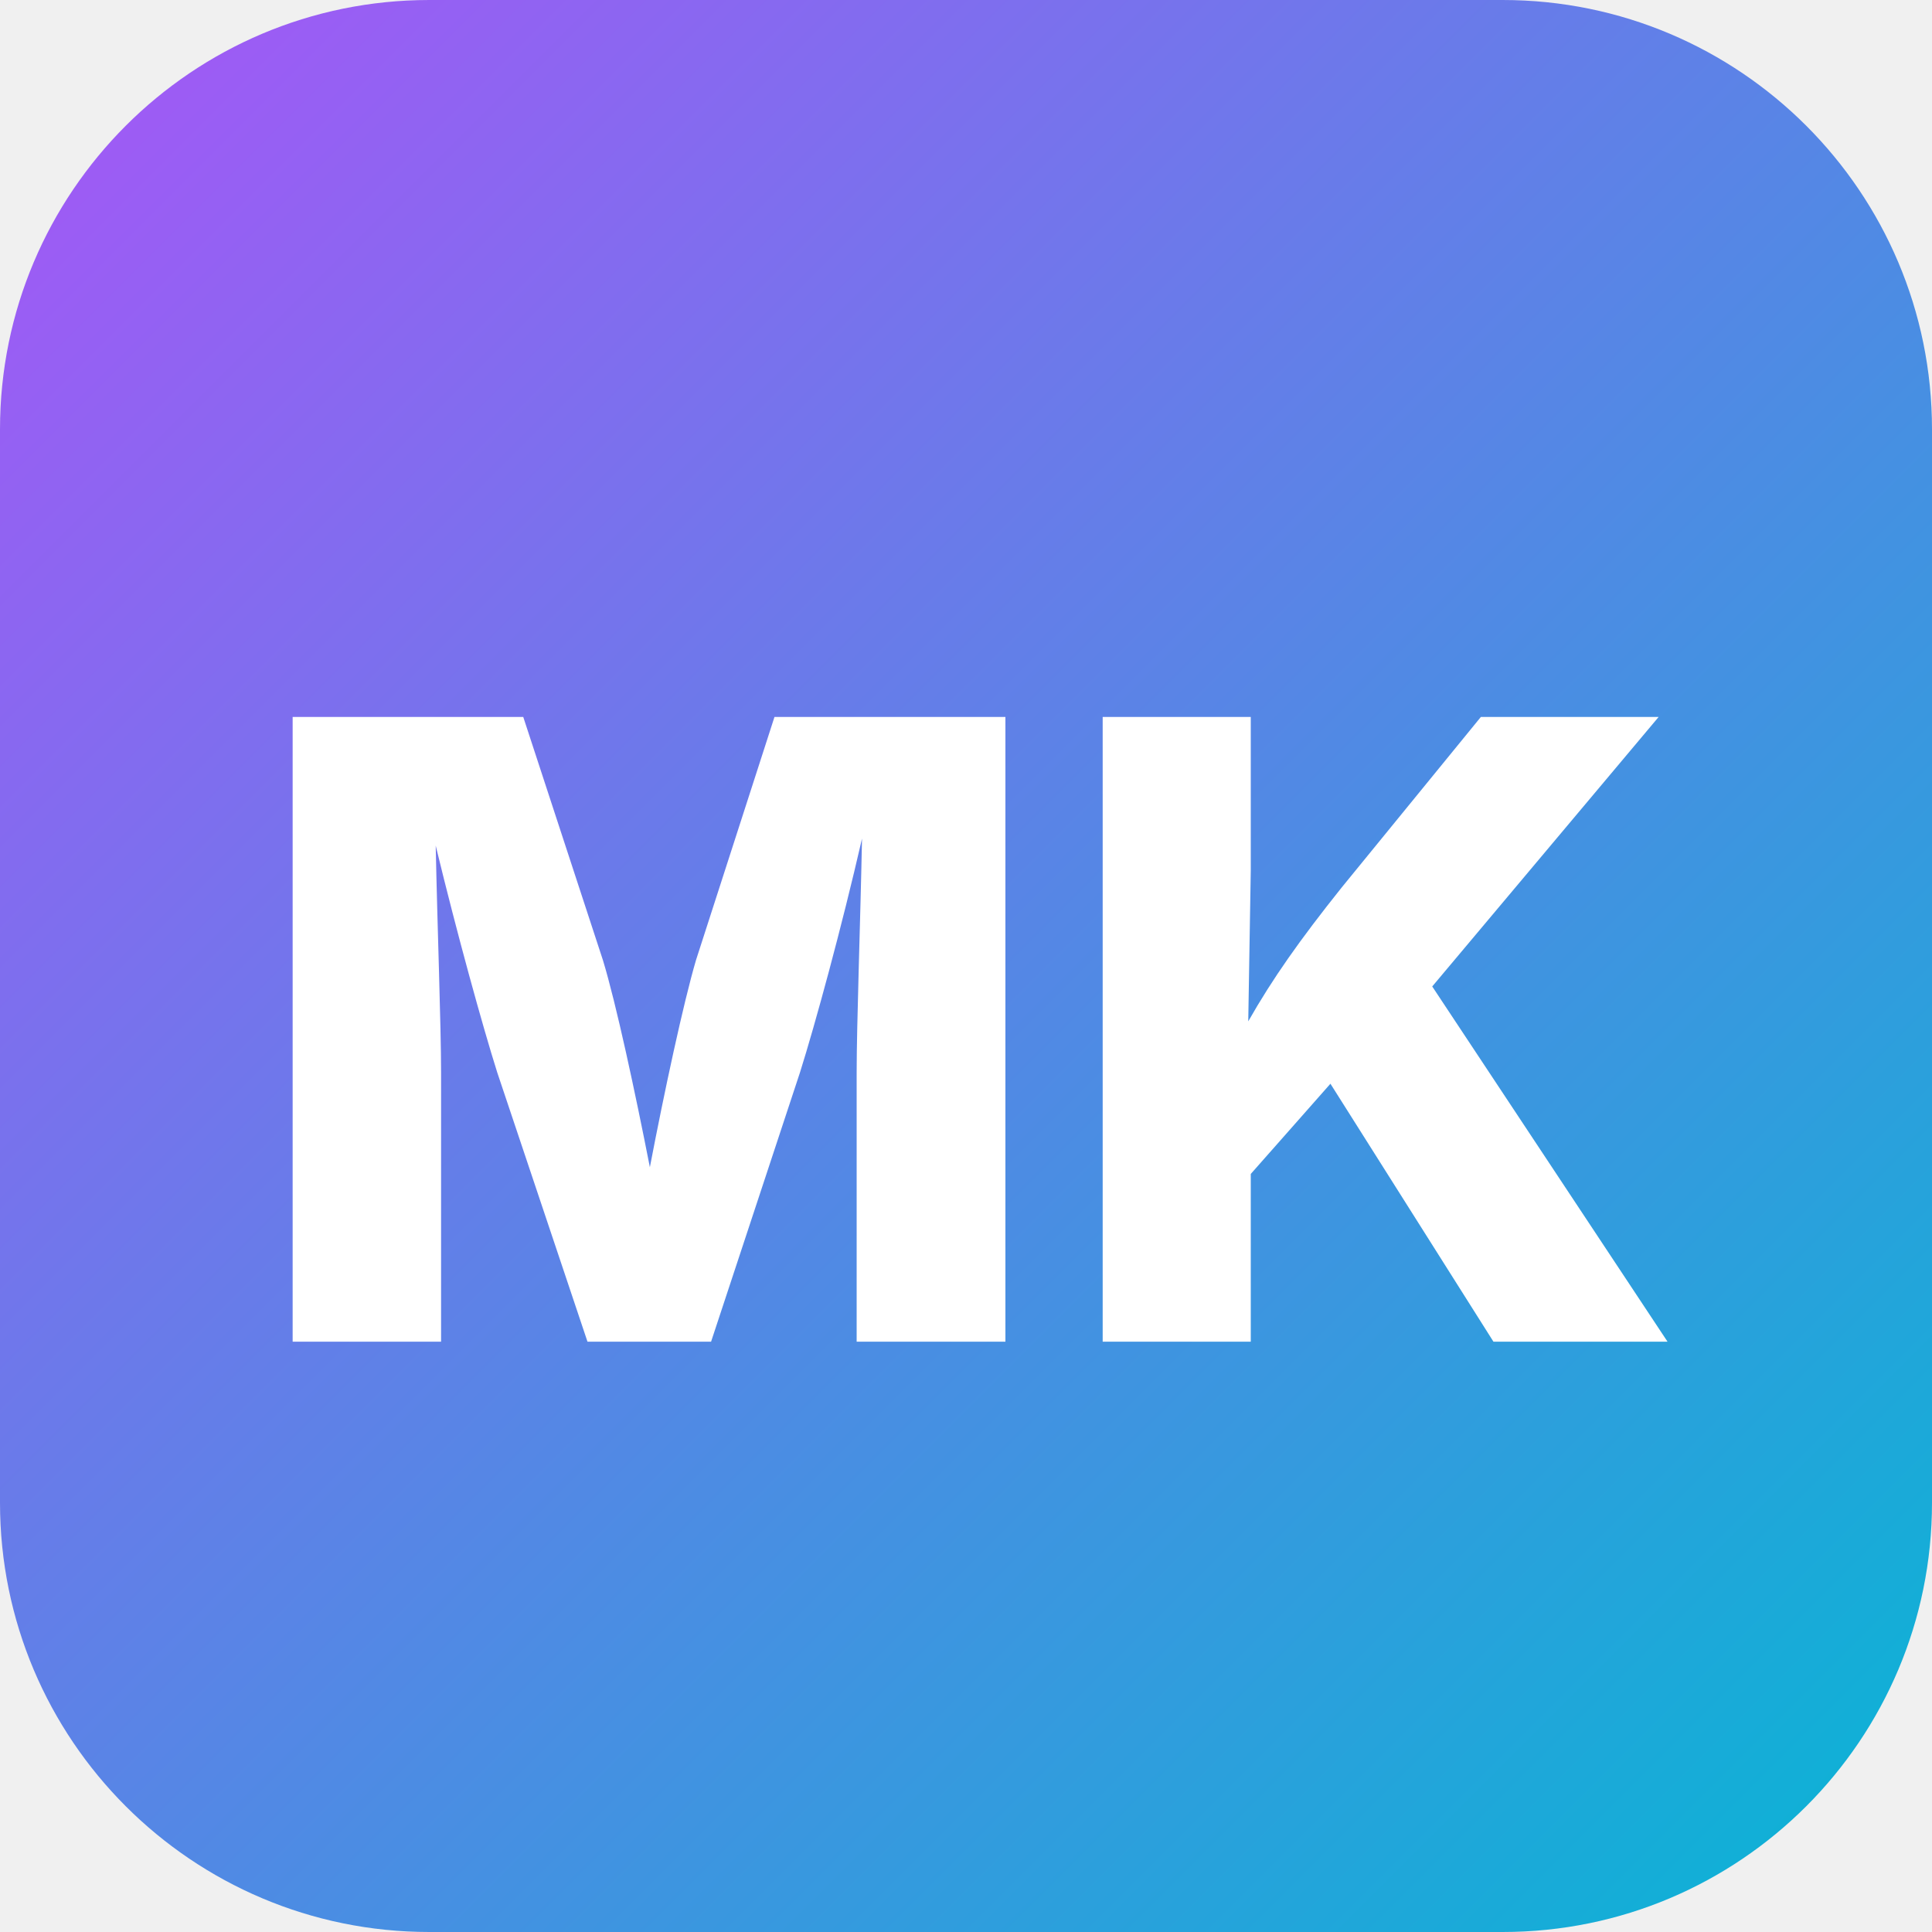
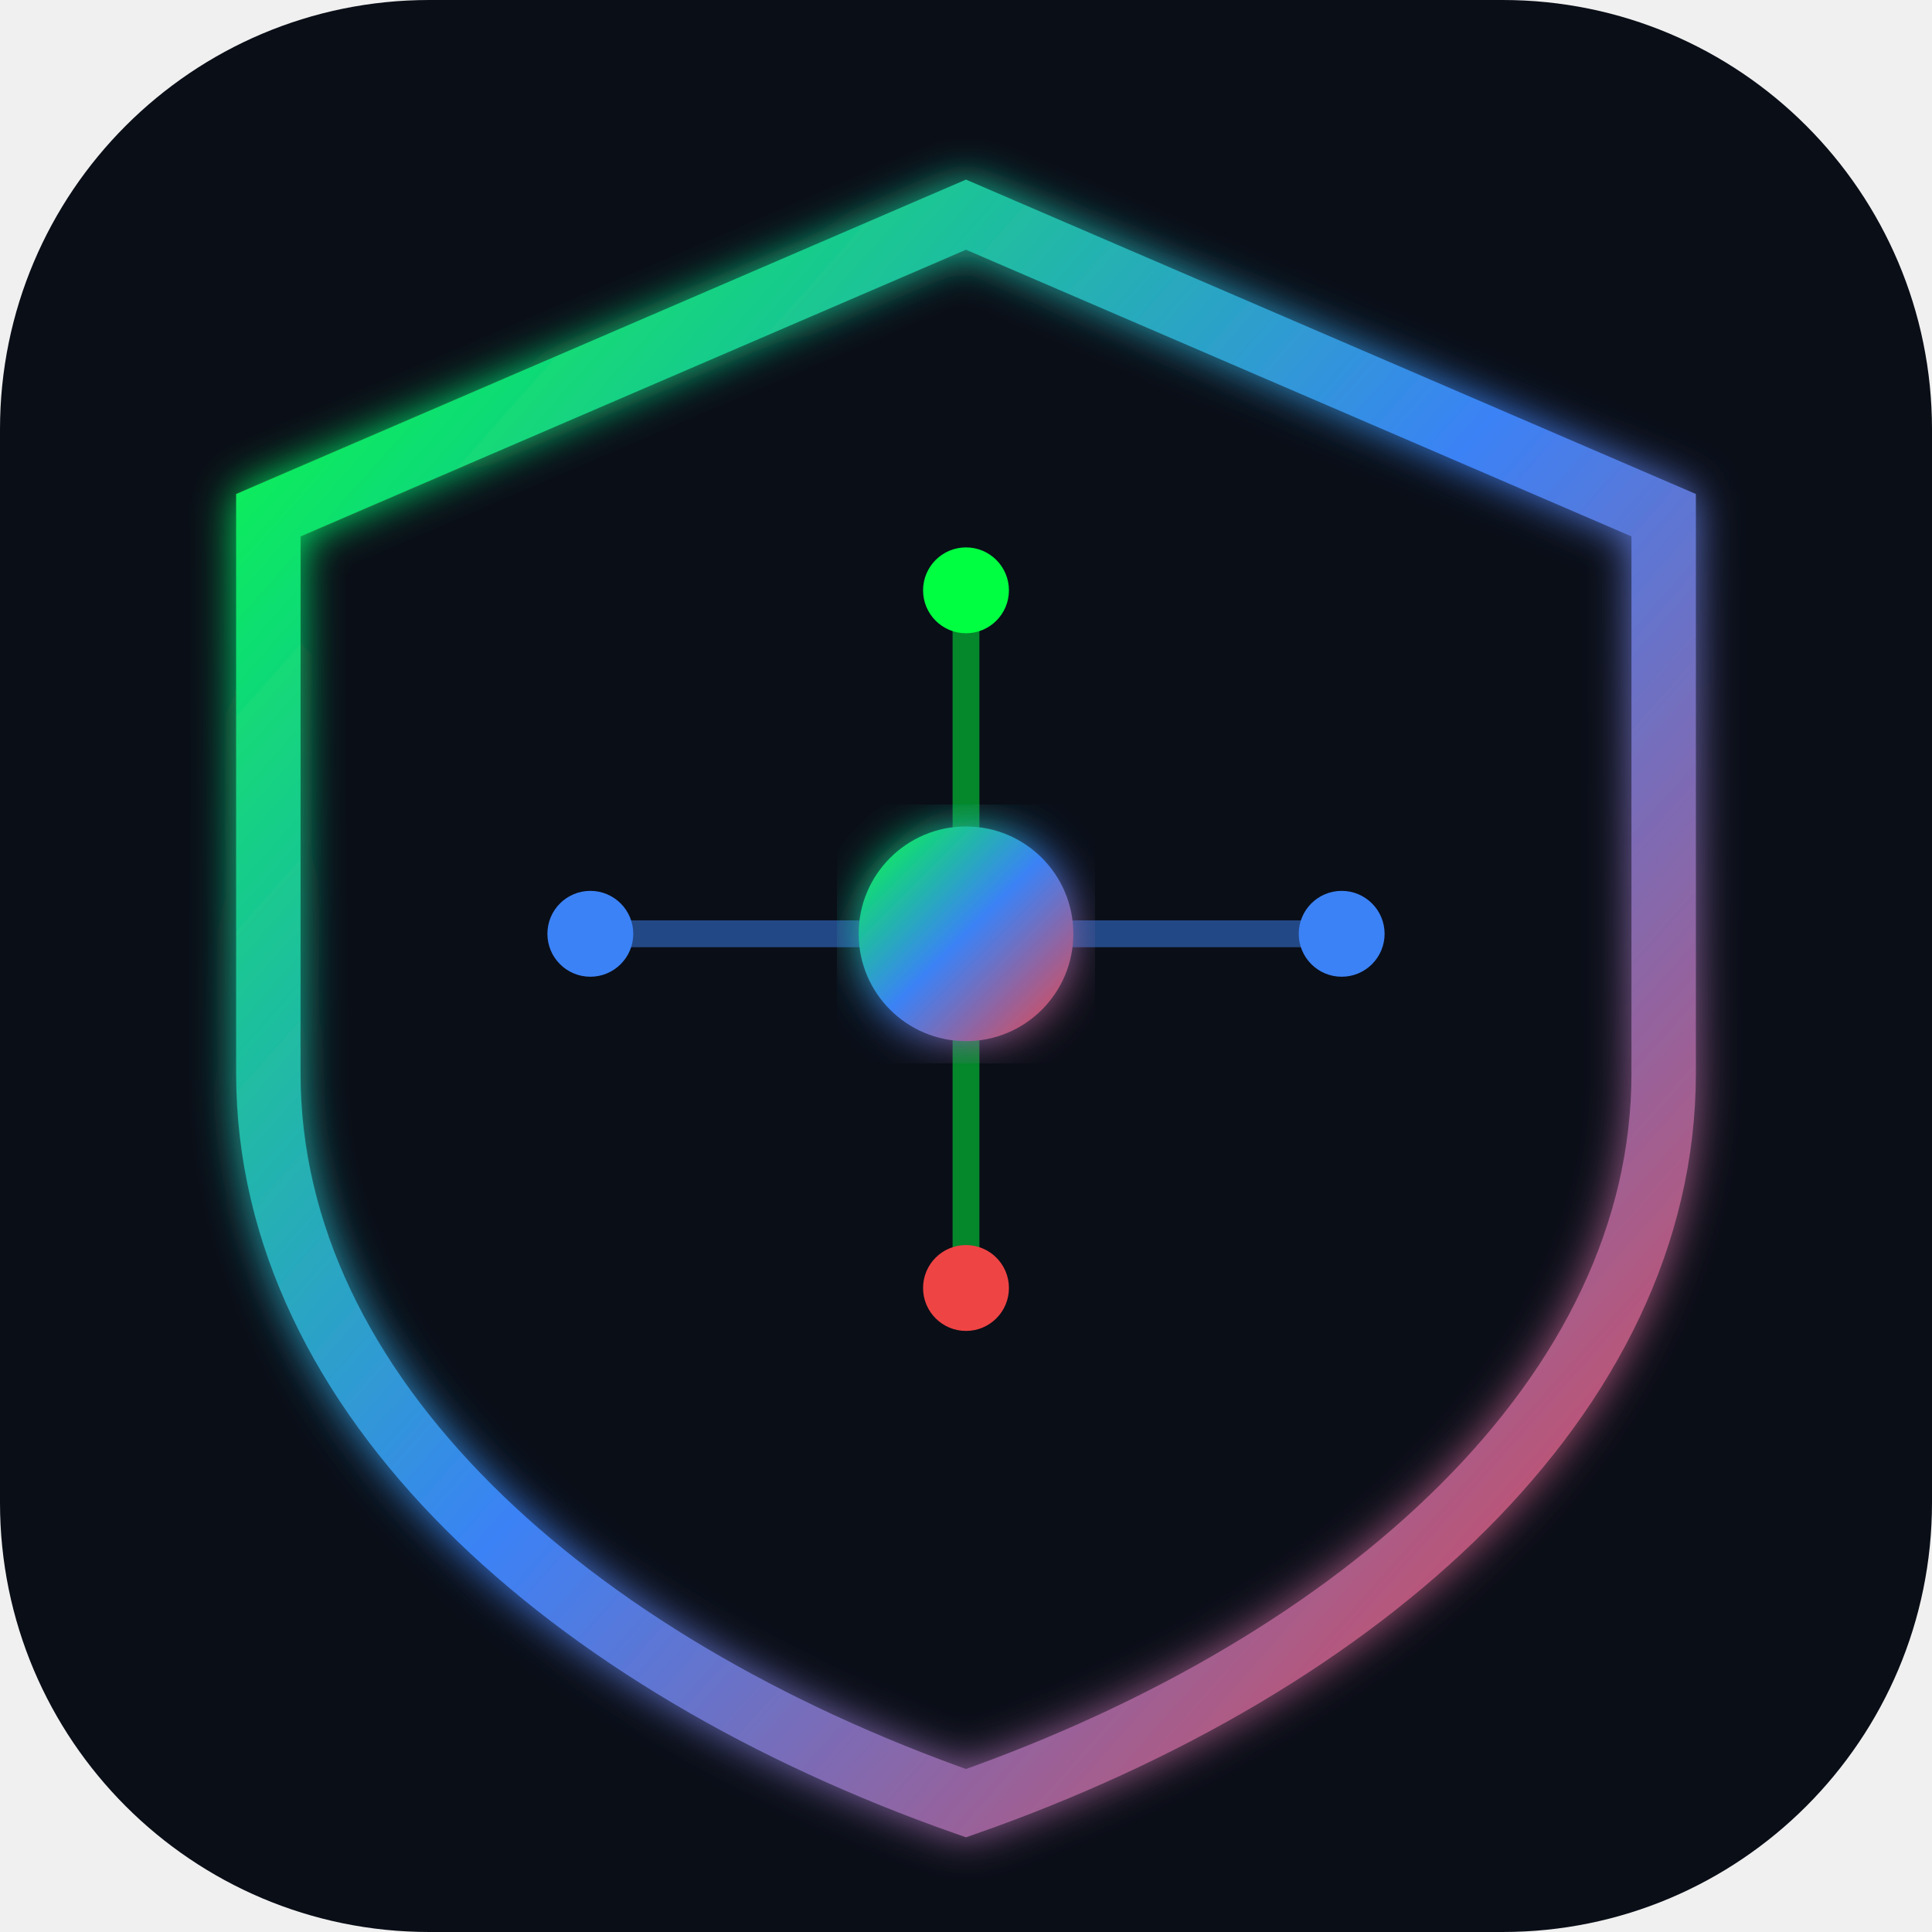
- <svg xmlns="http://www.w3.org/2000/svg" width="180" height="180" viewBox="0 0 180 180" fill="none">
-   <rect width="180" height="180" rx="40" fill="url(#gradient)" />
+ <svg xmlns="http://www.w3.org/2000/svg" viewBox="0 0 180 180">
  <defs>
-     <linearGradient id="gradient" x1="0%" y1="0%" x2="100%" y2="100%">
-       <stop offset="0%" style="stop-color:#a855f7;stop-opacity:1" />
-       <stop offset="100%" style="stop-color:#06b6d4;stop-opacity:1" />
+     <linearGradient id="g" x1="0%" y1="0%" x2="100%" y2="100%">
+       <stop offset="0%" stop-color="#00ff41" />
+       <stop offset="50%" stop-color="#3b82f6" />
+       <stop offset="100%" stop-color="#ef4444" />
    </linearGradient>
+     <filter id="glow">
+       <feGaussianBlur stdDeviation="2" result="blur" />
+       <feMerge>
+         <feMergeNode in="blur" />
+         <feMergeNode in="SourceGraphic" />
+       </feMerge>
+     </filter>
  </defs>
-   <text x="90" y="125" font-family="Inter, system-ui, sans-serif" font-size="80" font-weight="800" text-anchor="middle" fill="white">MK</text>
+   <rect width="180" height="180" rx="40" fill="#0a0e17" />
+   <path d="M90 20 L155 48 L155 100 C155 130 127 155 90 168 C53 155 25 130 25 100 L25 48 Z" fill="none" stroke="url(#g)" stroke-width="6" filter="url(#glow)" />
+   <path d="M90 55 L90 120" stroke="#00ff41" stroke-width="2.5" opacity="0.5" />
+   <path d="M55 87 L125 87" stroke="#3b82f6" stroke-width="2.5" opacity="0.5" />
+   <circle cx="90" cy="87" r="10" fill="url(#g)" filter="url(#glow)" />
+   <circle cx="90" cy="55" r="4" fill="#00ff41" />
+   <circle cx="90" cy="120" r="4" fill="#ef4444" />
+   <circle cx="55" cy="87" r="4" fill="#3b82f6" />
+   <circle cx="125" cy="87" r="4" fill="#3b82f6" />
</svg>
